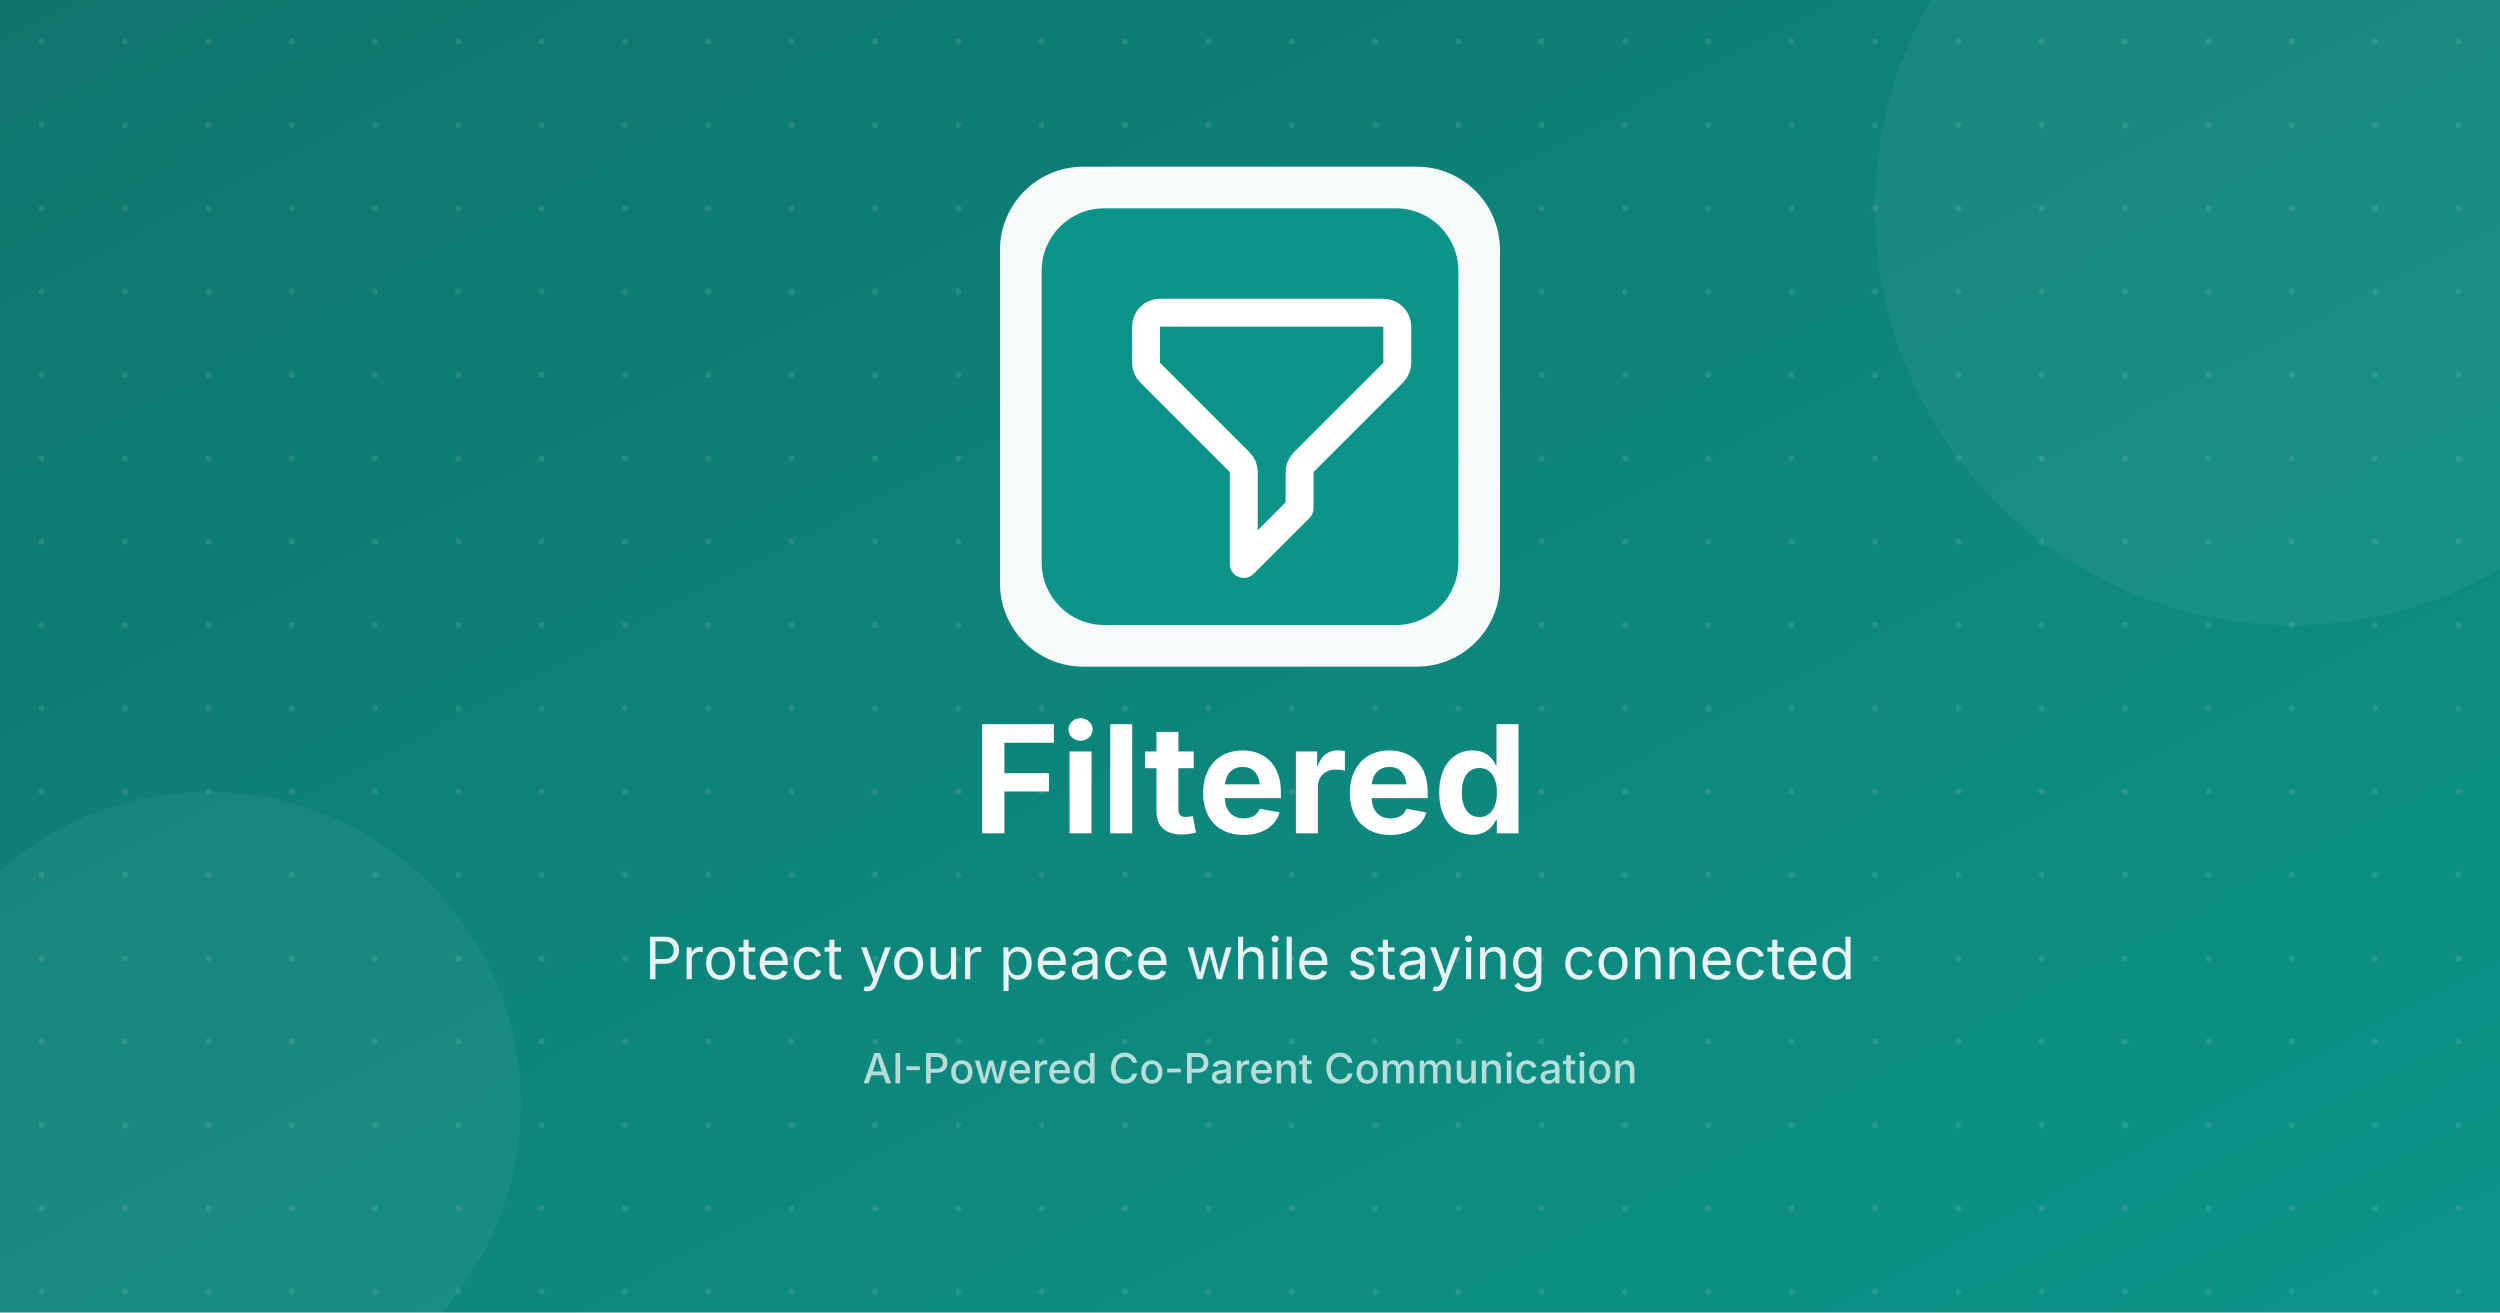
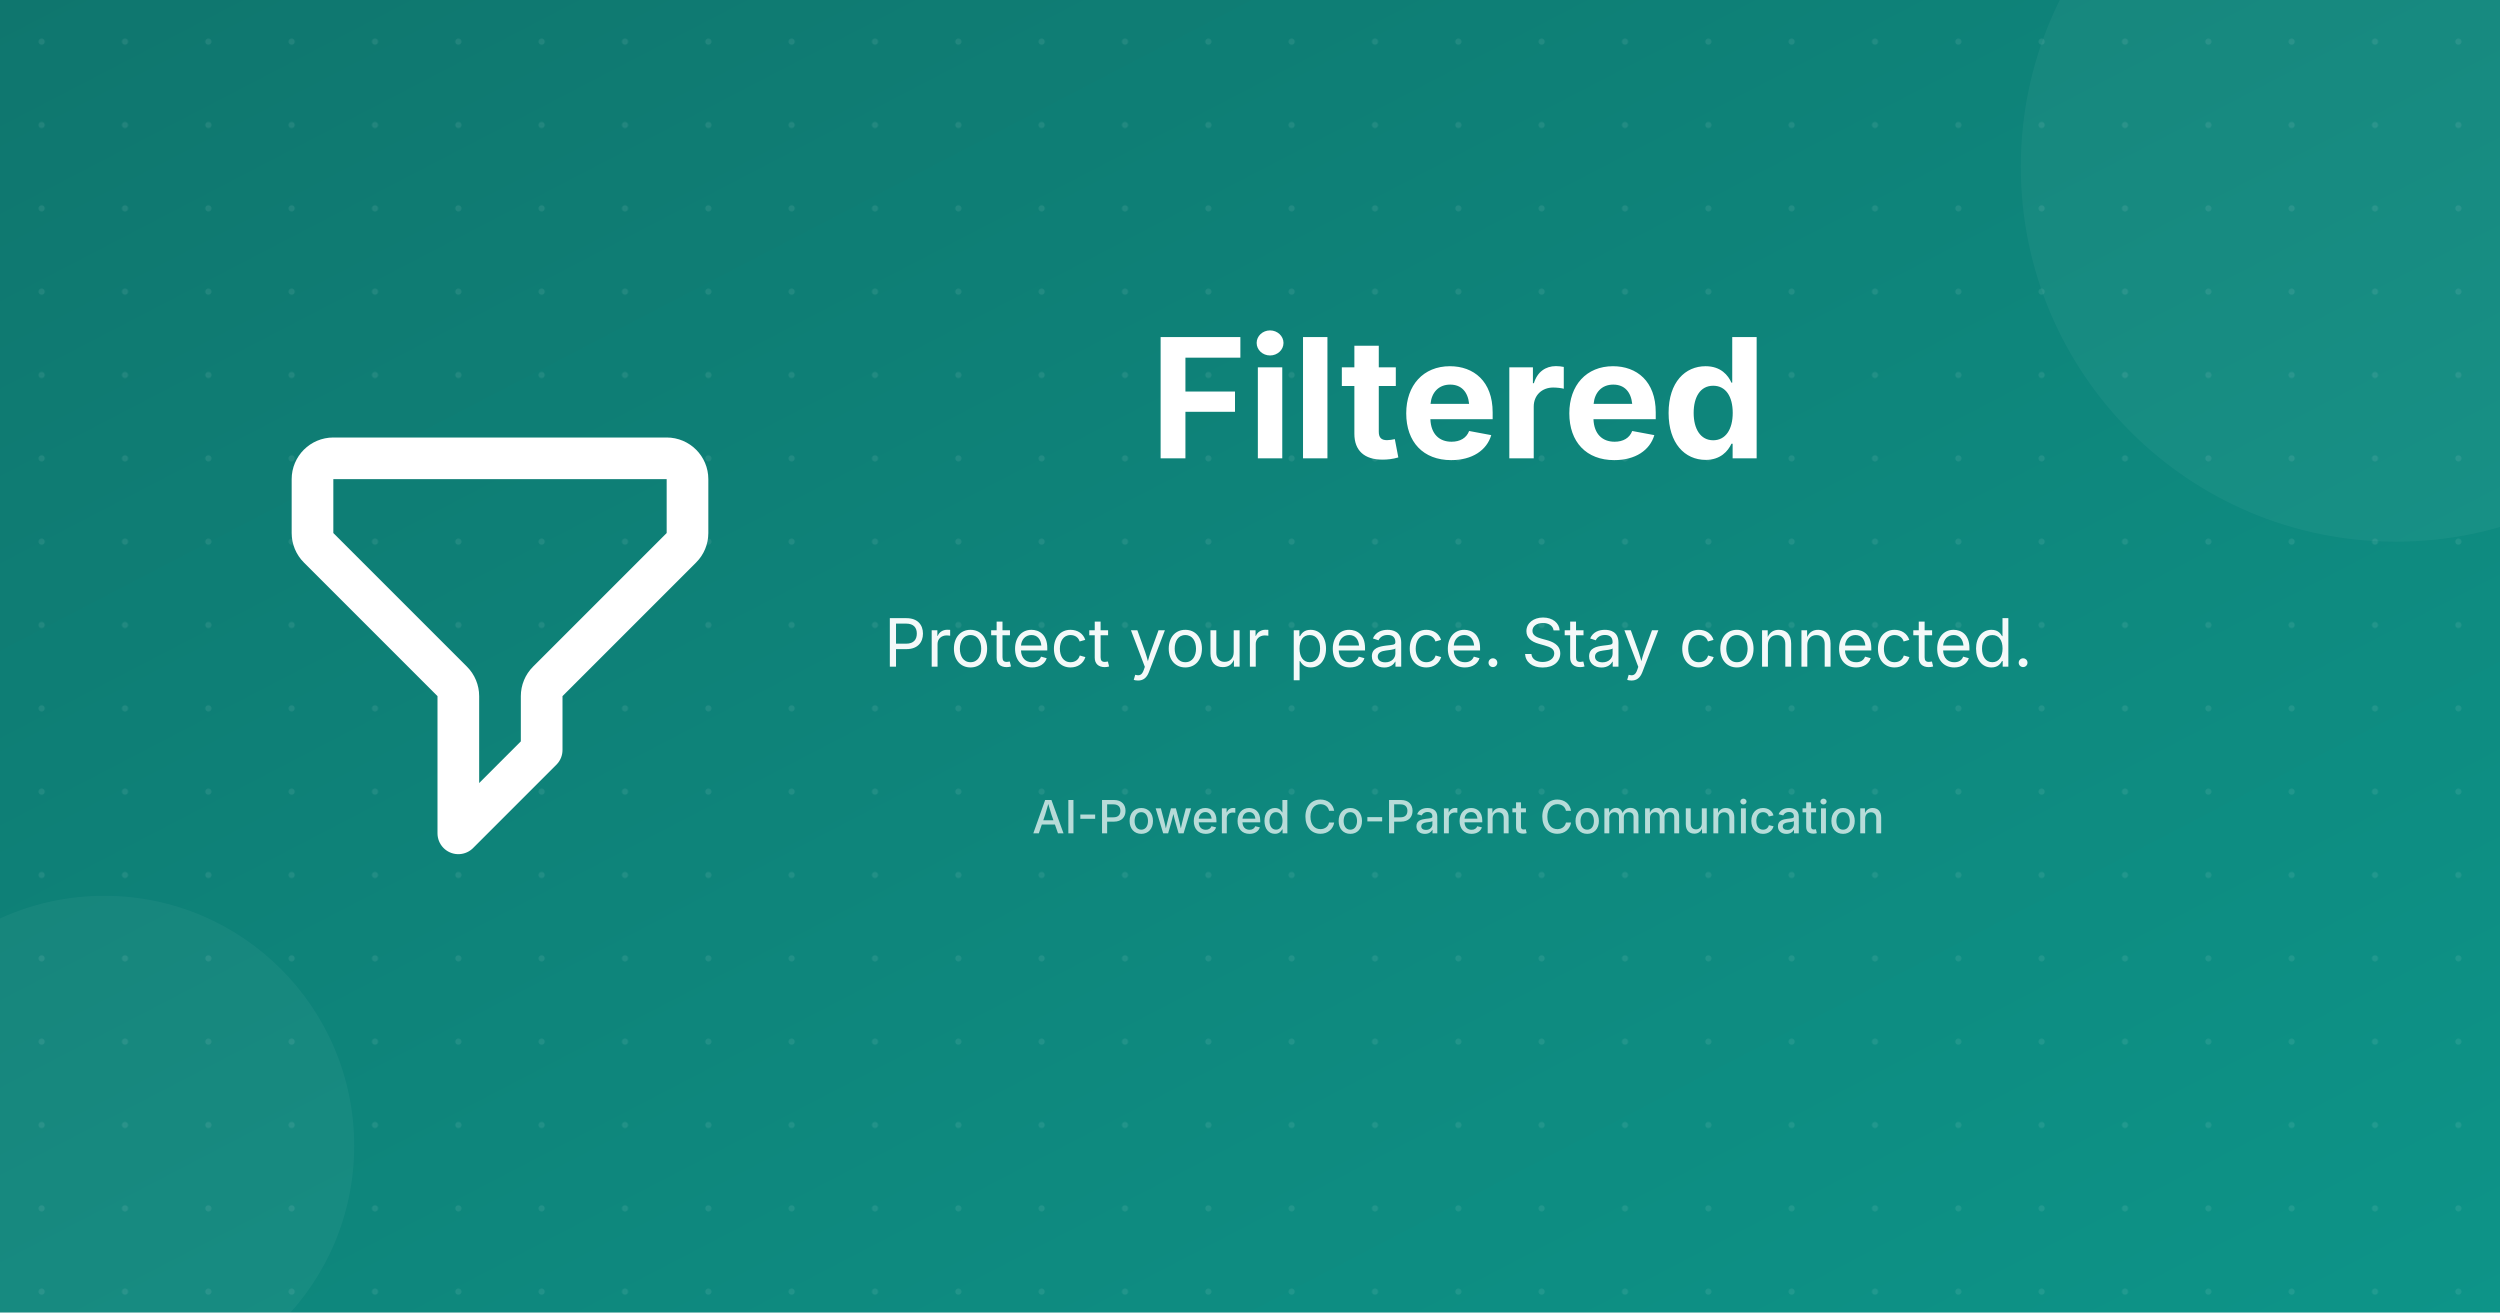
<svg xmlns="http://www.w3.org/2000/svg" width="1200" height="630" viewBox="0 0 1200 630">
  <defs>
    <linearGradient id="bgGradient" x1="0%" y1="0%" x2="100%" y2="100%">
      <stop offset="0%" style="stop-color:#0F766E" />
      <stop offset="100%" style="stop-color:#0D9488" />
    </linearGradient>
    <pattern id="dots" x="0" y="0" width="40" height="40" patternUnits="userSpaceOnUse">
-       <circle cx="20" cy="20" r="1.5" fill="white" opacity="0.1" />
+       <circle cx="20" cy="20" r="1.5" fill="white" opacity="0.08" />
    </pattern>
  </defs>
  <rect width="1200" height="630" fill="url(#bgGradient)" />
  <rect width="1200" height="630" fill="url(#dots)" />
-   <circle cx="1100" cy="100" r="200" fill="white" opacity="0.05" />
-   <circle cx="100" cy="530" r="150" fill="white" opacity="0.05" />
-   <g transform="translate(480, 80)">
-     <rect x="0" y="0" width="240" height="240" rx="40" fill="white" opacity="0.95" />
-     <rect x="20" y="20" width="200" height="200" rx="30" fill="#0D9488" />
-     <g transform="translate(50, 50) scale(6.7)">
-       <path fill="none" stroke="white" stroke-width="2" stroke-linecap="round" stroke-linejoin="round" d="M3 4a1 1 0 011-1h16a1 1 0 011 1v2.586a1 1 0 01-.293.707l-6.414 6.414a1 1 0 00-.293.707V17l-4 4v-6.586a1 1 0 00-.293-.707L3.293 7.293A1 1 0 013 6.586V4z" />
-     </g>
+   <circle cx="1150" cy="80" r="180" fill="white" opacity="0.04" />
+   <circle cx="50" cy="550" r="120" fill="white" opacity="0.04" />
+   <g transform="translate(120, 190) scale(10)">
+     <path fill="none" stroke="white" stroke-width="2" stroke-linecap="round" stroke-linejoin="round" d="M3 4a1 1 0 011-1h16a1 1 0 011 1v2.586a1 1 0 01-.293.707l-6.414 6.414a1 1 0 00-.293.707V17l-4 4v-6.586a1 1 0 00-.293-.707L3.293 7.293A1 1 0 013 6.586V4z" />
  </g>
-   <text x="600" y="400" font-family="Inter, -apple-system, BlinkMacSystemFont, sans-serif" font-size="72" font-weight="700" fill="white" text-anchor="middle">
+   <text x="700" y="220" font-family="Inter, -apple-system, BlinkMacSystemFont, sans-serif" font-size="80" font-weight="700" fill="white" text-anchor="middle">
    Filtered
  </text>
-   <text x="600" y="470" font-family="Inter, -apple-system, BlinkMacSystemFont, sans-serif" font-size="28" font-weight="400" fill="white" opacity="0.9" text-anchor="middle">
-     Protect your peace while staying connected
+   <text x="700" y="320" font-family="Inter, -apple-system, BlinkMacSystemFont, sans-serif" font-size="32" font-weight="400" fill="white" opacity="0.95" text-anchor="middle">
+     Protect your peace. Stay connected.
  </text>
-   <text x="600" y="520" font-family="Inter, -apple-system, BlinkMacSystemFont, sans-serif" font-size="20" font-weight="500" fill="white" opacity="0.7" text-anchor="middle">
+   <text x="700" y="400" font-family="Inter, -apple-system, BlinkMacSystemFont, sans-serif" font-size="22" font-weight="500" fill="white" opacity="0.7" text-anchor="middle">
    AI-Powered Co-Parent Communication
  </text>
</svg>
